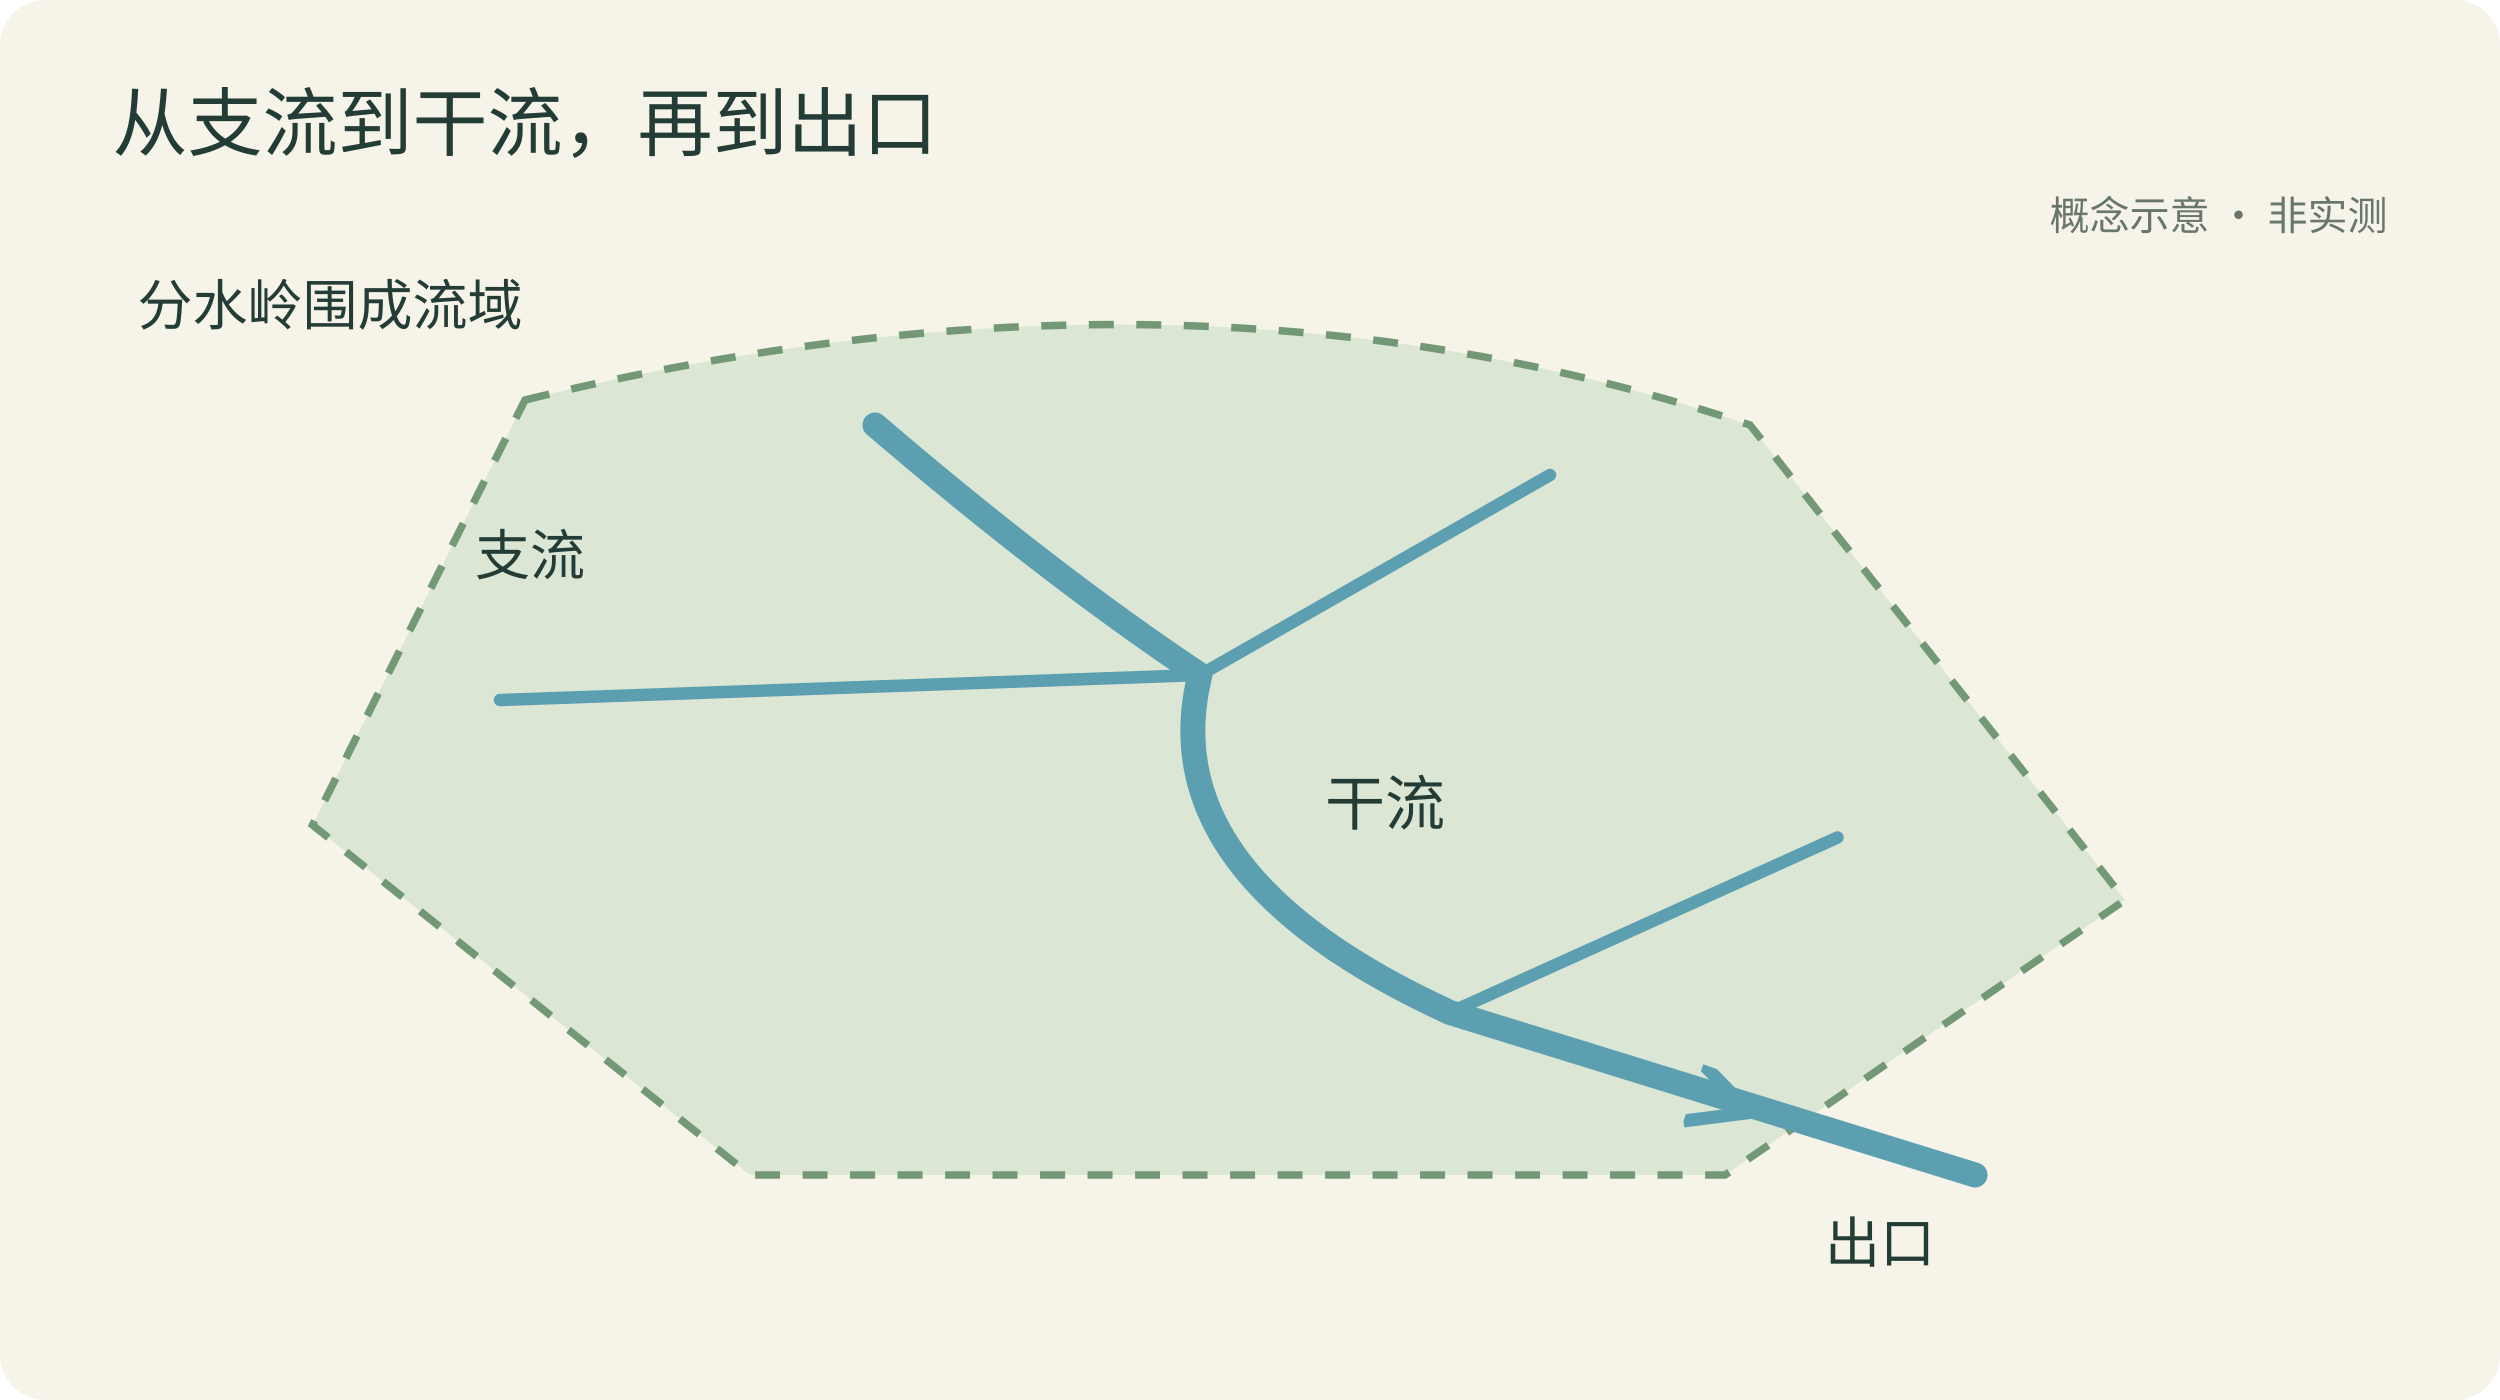
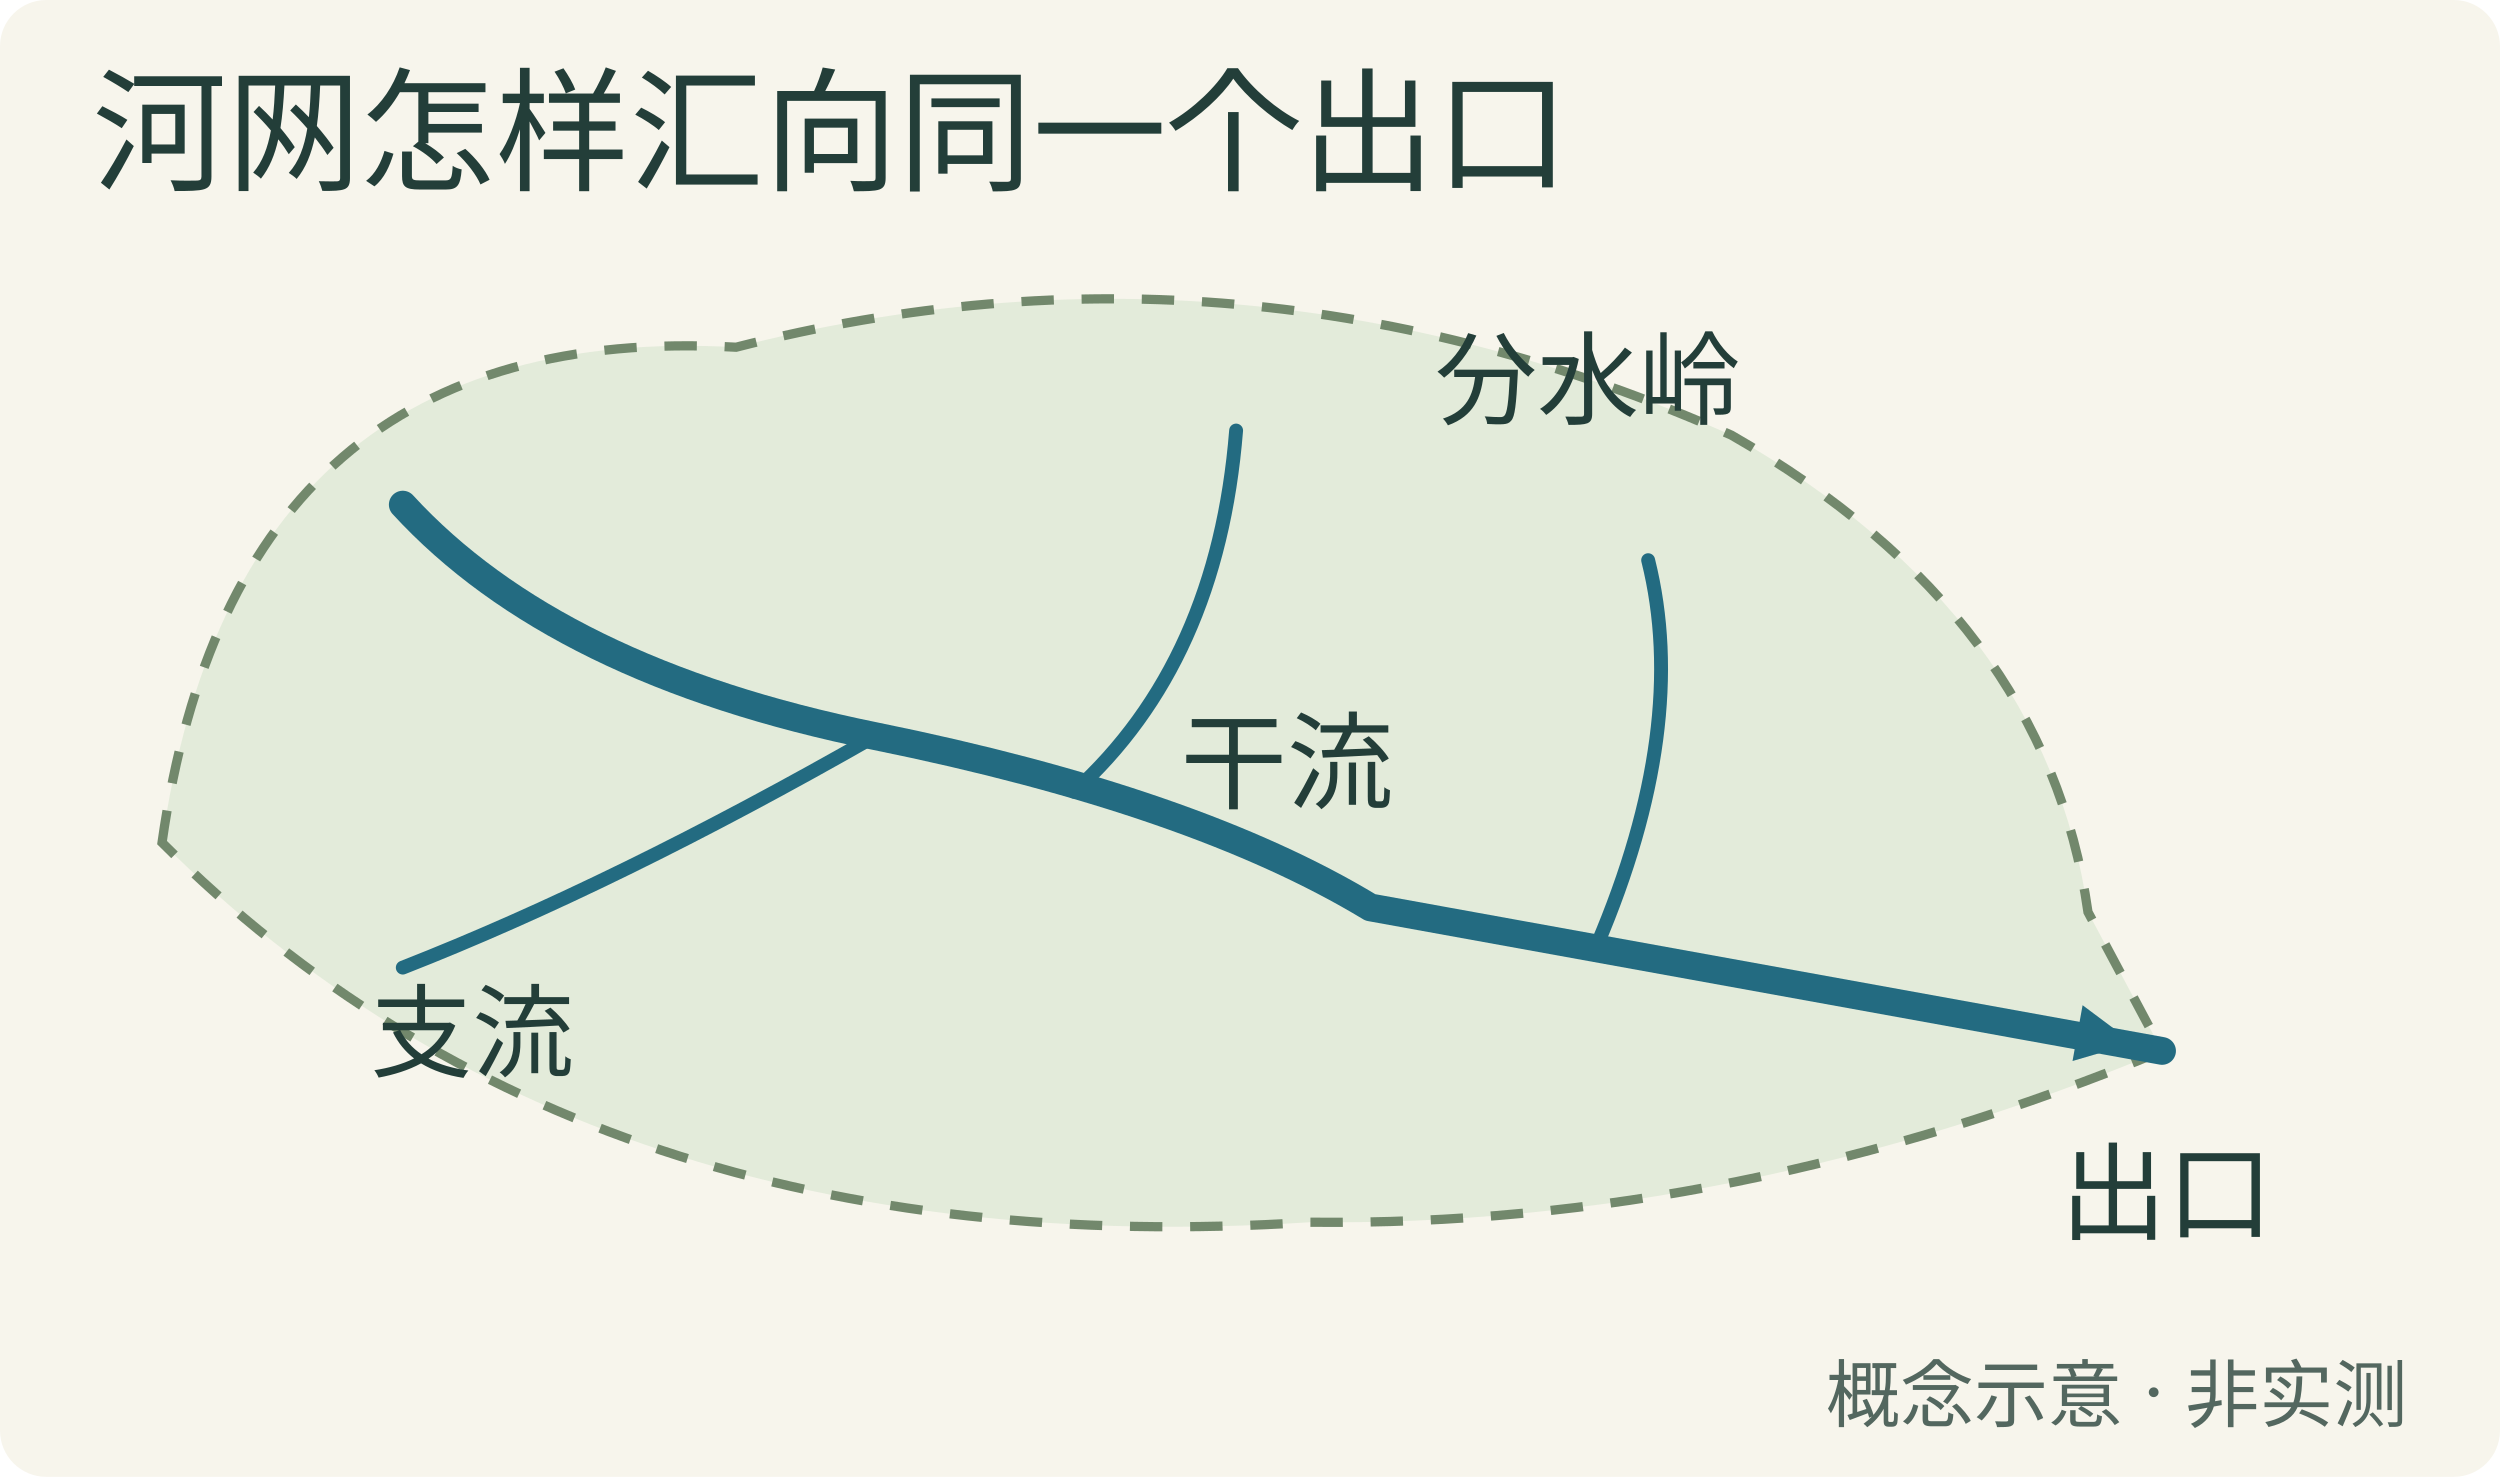
- <svg xmlns="http://www.w3.org/2000/svg" viewBox="0 0 1000 560" width="1000" height="560" role="img" aria-labelledby="title desc">
+ <svg xmlns="http://www.w3.org/2000/svg" width="540" height="319" viewBox="0 0 540 319" role="img" aria-labelledby="title desc">
  <defs>
-     <marker id="arrow" markerWidth="8" markerHeight="8" refX="6" refY="3" orient="auto" markerUnits="strokeWidth">
-       <path d="M0 0 L6 3 L0 6" fill="none" stroke="#5c9fb1" stroke-width="1.3" />
+     <marker id="warm" viewBox="0 0 10 10" refX="8.5" refY="5" markerWidth="3.5" markerHeight="3.5" orient="auto">
+       <path d="M0 0L10 5L0 10Z" fill="#aa583b" />
    </marker>
-     <marker id="warm" markerWidth="8" markerHeight="8" refX="6" refY="3" orient="auto" markerUnits="strokeWidth">
-       <path d="M0 0 L6 3 L0 6" fill="none" stroke="#b7735c" stroke-width="1.3" />
+     <marker id="cool" viewBox="0 0 10 10" refX="8.5" refY="5" markerWidth="3.5" markerHeight="3.5" orient="auto">
+       <path d="M0 0L10 5L0 10Z" fill="#236b81" />
    </marker>
  </defs>
-   <rect width="1000" height="560" rx="18" fill="#f6f3e9" />
-   <g font-family="system-ui, -apple-system, 'PingFang SC', 'Noto Sans CJK SC', sans-serif">
-     <text x="45" y="60" font-size="30" text-anchor="start" fill="#233c36">从支流到干流，再到出口</text>
-     <text x="955" y="92" font-size="16" text-anchor="end" fill="#68766c">概念示意 · 非实测</text>
-     <path d="M210 160 Q475 95 700 170 L850 360 L690 470 L300 470 L125 330 Z" fill="#dbe7d4" stroke="none" stroke-width="3" stroke-linejoin="round" stroke-linecap="round" />
-     <path d="M210 160 Q475 95 700 170 L850 360 L690 470 L300 470 L125 330 Z" fill="none" stroke="#729875" stroke-width="3" stroke-dasharray="10 9" />
-     <path d="M350 170 Q420 230 480 270 Q460 350 580 405 L790 470" fill="none" stroke="#5c9fb1" stroke-width="10" stroke-linejoin="round" stroke-linecap="round" />
-     <path d="M200 280 L480 270 M620 190 L480 270 M735 335 L580 405" fill="none" stroke="#5c9fb1" stroke-width="5" stroke-linejoin="round" stroke-linecap="round" />
-     <text x="190" y="230" font-size="22" text-anchor="start" fill="#233c36">支流</text>
-     <text x="530" y="330" font-size="24" text-anchor="start" fill="#233c36">干流</text>
-     <text x="730" y="505" font-size="22" text-anchor="start" fill="#233c36">出口</text>
-     <text x="55" y="130" font-size="22" text-anchor="start" fill="#233c36">分水岭围成流域</text>
-     <path d="M600 410 L700 445" fill="none" stroke="#5c9fb1" stroke-width="4" marker-end="url(#arrow)" />
+   <rect x="0" y="0" width="540" height="319" rx="10" fill="#f7f5ec" />
+   <g font-family="system-ui,-apple-system,'PingFang SC',sans-serif">
+     <text x="20" y="39" font-size="29" fill="#233e39" text-anchor="start">河网怎样汇向同一个出口</text>
+     <path d="M35 182Q51 69 159 75Q268 47 374 94Q442 133 451 197L467 227Q375 265 283 264Q127 274 35 182Z" fill="#e3ebda" stroke="#72886c" stroke-width="2" stroke-dasharray="7 6" />
+     <path d="M87 109Q120 145 189 159T296 196L467 227" fill="none" stroke="#236b81" stroke-width="6" stroke-linecap="round" stroke-linejoin="round" />
+     <path d="M87 209Q133 191 189 159M267 93Q263 143 232 171M356 121Q365 157 345 204" fill="none" stroke="#236b81" stroke-width="3" stroke-linecap="round" stroke-linejoin="round" />
+     <text x="80" y="231" font-size="22" fill="#233e39" text-anchor="start">支流</text>
+     <text x="255" y="173" font-size="23" fill="#233e39" text-anchor="start">干流</text>
+     <text x="310" y="90" font-size="22" fill="#233e39" text-anchor="start">分水岭</text>
+     <text x="445" y="266" font-size="23" fill="#233e39" text-anchor="start">出口</text>
+     <path d="M398 214l61 11" fill="none" stroke="#236b81" stroke-width="3.5" stroke-linecap="round" marker-end="url(#cool)" />
+     <text x="520" y="307" font-size="16" fill="#53675f" text-anchor="end">概念示意 · 非实测</text>
  </g>
</svg>
